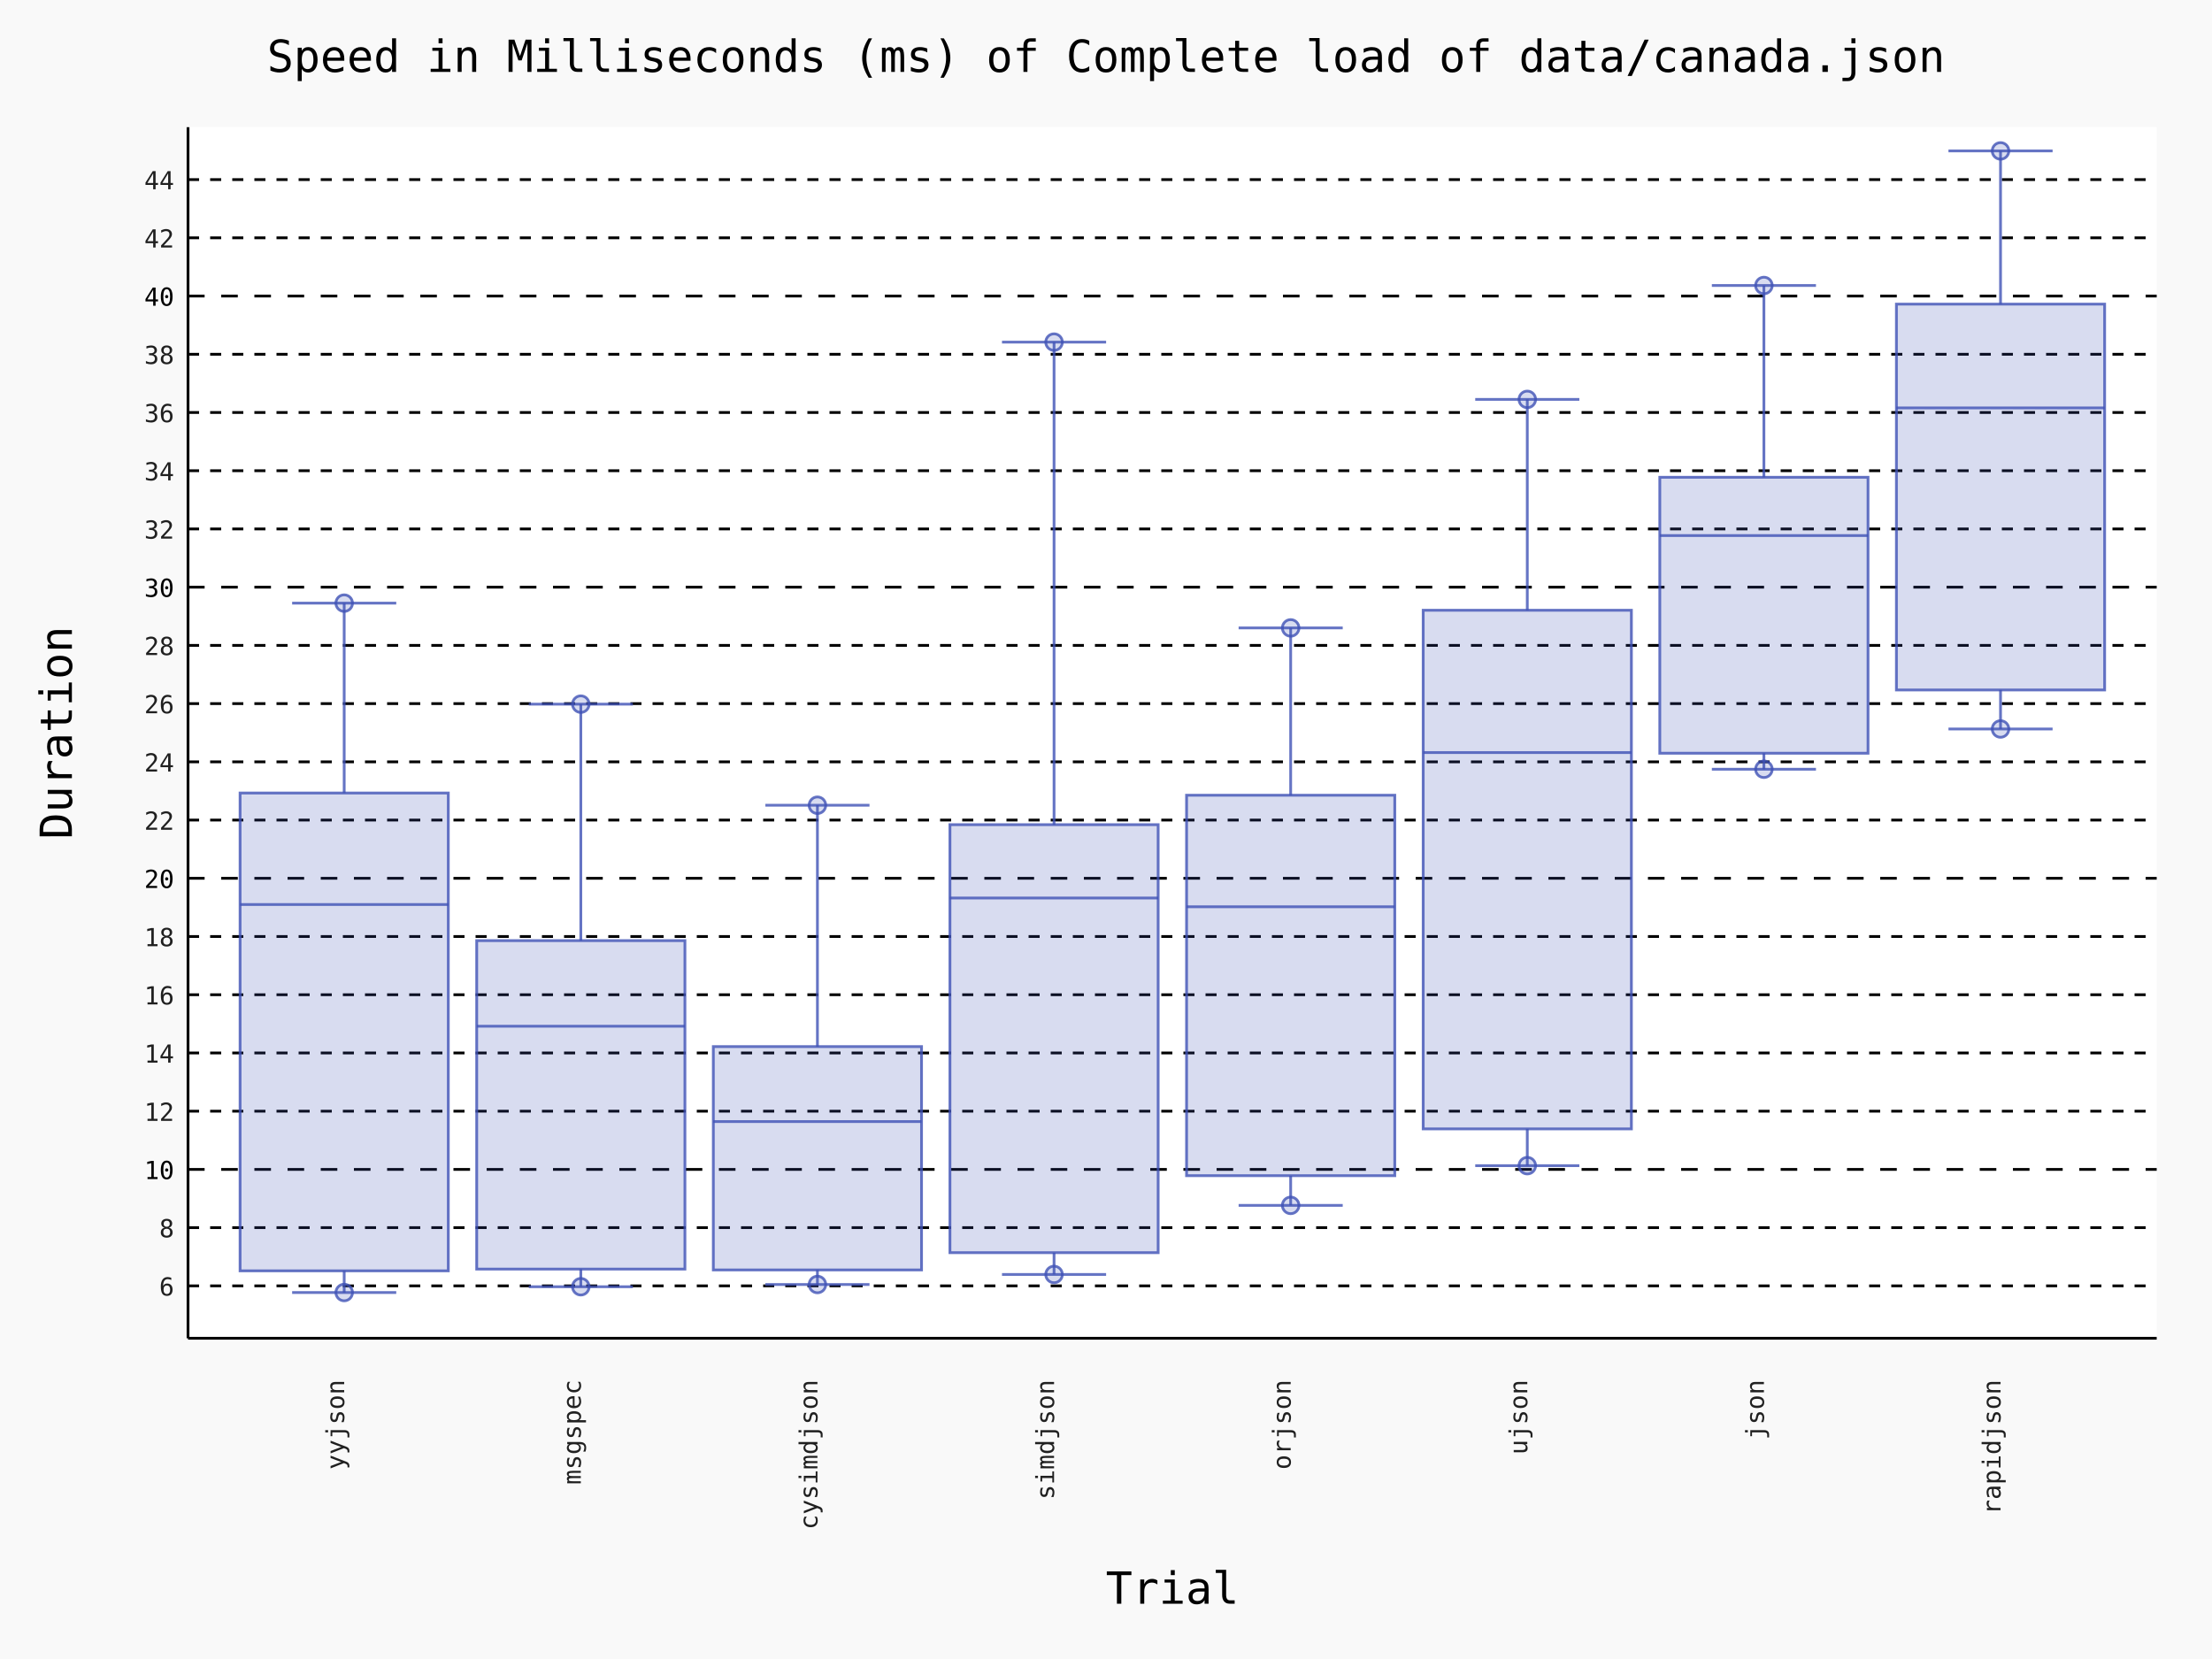
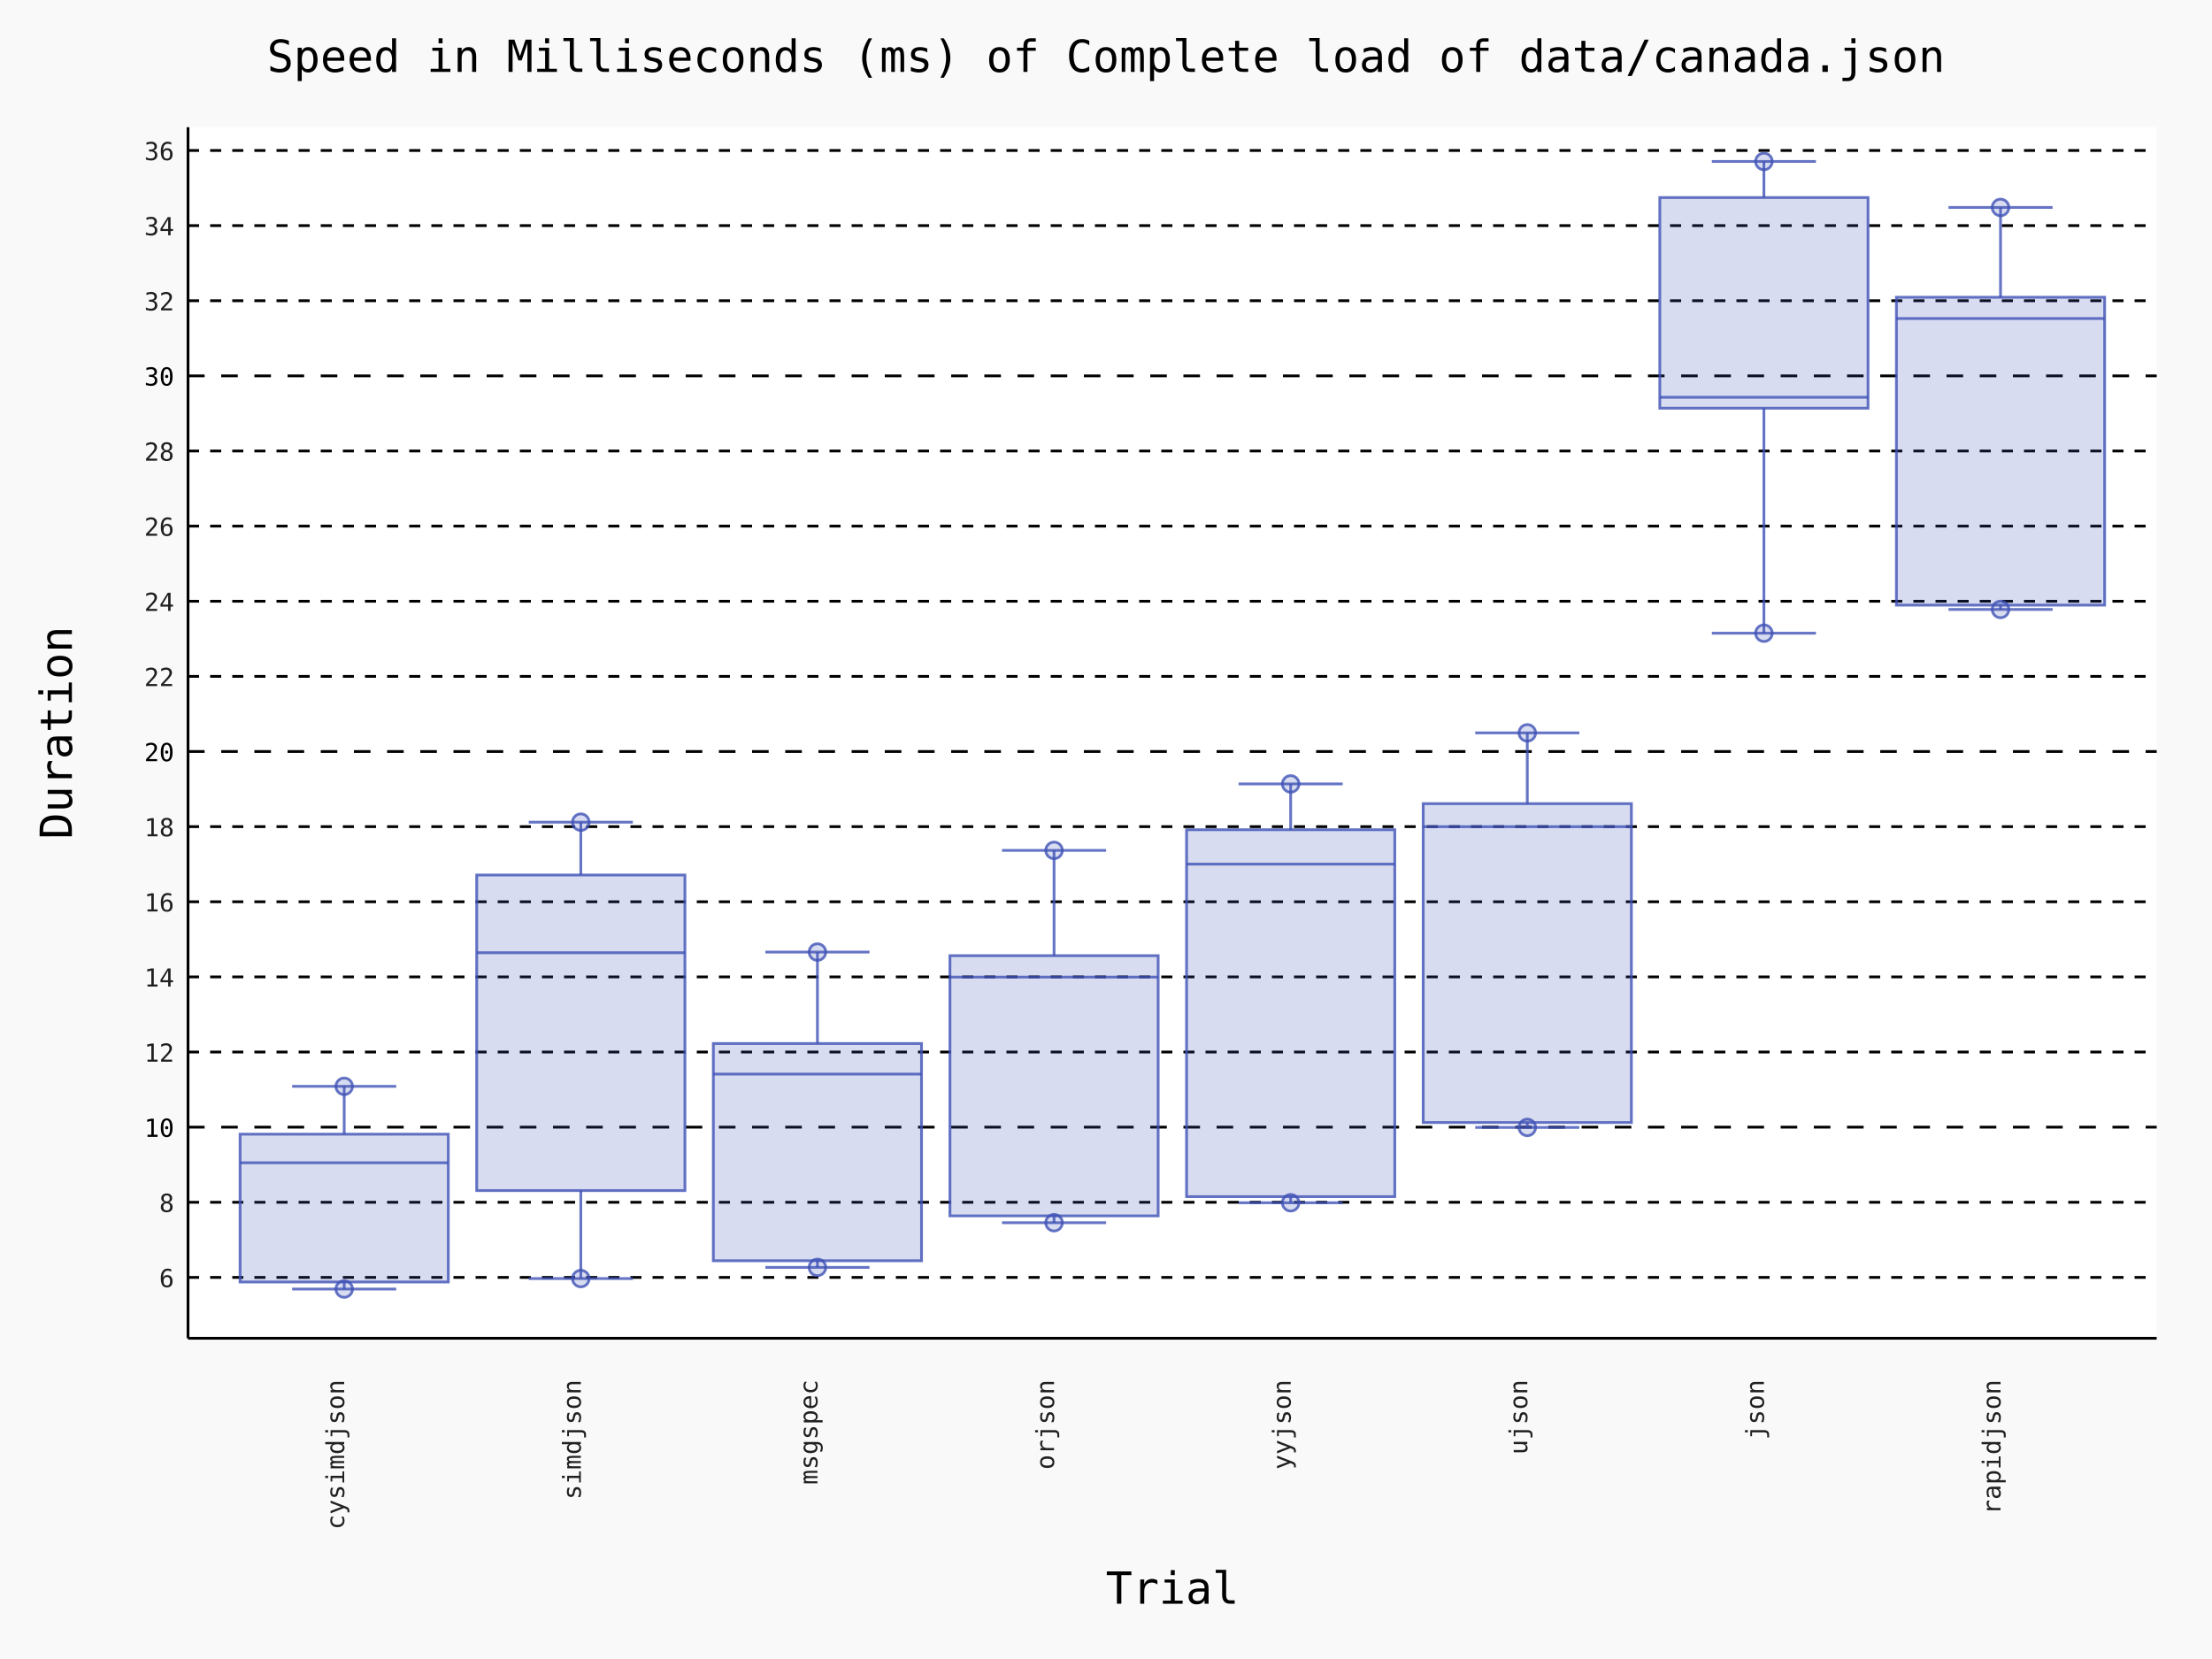
- <svg xmlns="http://www.w3.org/2000/svg" id="chart-ff7bd47a-5a81-4909-942b-b83b6550fbcf" class="pygal-chart" viewBox="0 0 800 600">
+ <svg xmlns="http://www.w3.org/2000/svg" id="chart-884fb4c7-77c8-4947-9c65-f27406f8d128" class="pygal-chart" viewBox="0 0 800 600">
  <defs>
-     <style type="text/css">#chart-ff7bd47a-5a81-4909-942b-b83b6550fbcf{-webkit-user-select:none;-webkit-font-smoothing:antialiased;font-family:Consolas,"Deja Vu Sans Mono","Bitstream Vera Sans Mono","Courier New",monospace}#chart-ff7bd47a-5a81-4909-942b-b83b6550fbcf .title{font-family:Consolas,"Deja Vu Sans Mono","Bitstream Vera Sans Mono","Courier New",monospace;font-size:16px}#chart-ff7bd47a-5a81-4909-942b-b83b6550fbcf .legends .legend text{font-family:Consolas,"Deja Vu Sans Mono","Bitstream Vera Sans Mono","Courier New",monospace;font-size:14px}#chart-ff7bd47a-5a81-4909-942b-b83b6550fbcf .axis text{font-family:Consolas,"Deja Vu Sans Mono","Bitstream Vera Sans Mono","Courier New",monospace;font-size:10px}#chart-ff7bd47a-5a81-4909-942b-b83b6550fbcf .axis text.major{font-family:Consolas,"Deja Vu Sans Mono","Bitstream Vera Sans Mono","Courier New",monospace;font-size:10px}#chart-ff7bd47a-5a81-4909-942b-b83b6550fbcf .text-overlay text.value{font-family:Consolas,"Deja Vu Sans Mono","Bitstream Vera Sans Mono","Courier New",monospace;font-size:16px}#chart-ff7bd47a-5a81-4909-942b-b83b6550fbcf .text-overlay text.label{font-family:Consolas,"Deja Vu Sans Mono","Bitstream Vera Sans Mono","Courier New",monospace;font-size:10px}#chart-ff7bd47a-5a81-4909-942b-b83b6550fbcf .tooltip{font-family:Consolas,"Deja Vu Sans Mono","Bitstream Vera Sans Mono","Courier New",monospace;font-size:14px}#chart-ff7bd47a-5a81-4909-942b-b83b6550fbcf text.no_data{font-family:Consolas,"Deja Vu Sans Mono","Bitstream Vera Sans Mono","Courier New",monospace;font-size:64px}
- #chart-ff7bd47a-5a81-4909-942b-b83b6550fbcf{background-color:rgba(249,249,249,1)}#chart-ff7bd47a-5a81-4909-942b-b83b6550fbcf path,#chart-ff7bd47a-5a81-4909-942b-b83b6550fbcf line,#chart-ff7bd47a-5a81-4909-942b-b83b6550fbcf rect,#chart-ff7bd47a-5a81-4909-942b-b83b6550fbcf circle{-webkit-transition:150ms;-moz-transition:150ms;transition:150ms}#chart-ff7bd47a-5a81-4909-942b-b83b6550fbcf .graph &gt; .background{fill:rgba(249,249,249,1)}#chart-ff7bd47a-5a81-4909-942b-b83b6550fbcf .plot &gt; .background{fill:rgba(255,255,255,1)}#chart-ff7bd47a-5a81-4909-942b-b83b6550fbcf .graph{fill:rgba(0,0,0,.87)}#chart-ff7bd47a-5a81-4909-942b-b83b6550fbcf text.no_data{fill:rgba(0,0,0,1)}#chart-ff7bd47a-5a81-4909-942b-b83b6550fbcf .title{fill:rgba(0,0,0,1)}#chart-ff7bd47a-5a81-4909-942b-b83b6550fbcf .legends .legend text{fill:rgba(0,0,0,.87)}#chart-ff7bd47a-5a81-4909-942b-b83b6550fbcf .legends .legend:hover text{fill:rgba(0,0,0,1)}#chart-ff7bd47a-5a81-4909-942b-b83b6550fbcf .axis .line{stroke:rgba(0,0,0,1)}#chart-ff7bd47a-5a81-4909-942b-b83b6550fbcf .axis .guide.line{stroke:rgba(0,0,0,.54)}#chart-ff7bd47a-5a81-4909-942b-b83b6550fbcf .axis .major.line{stroke:rgba(0,0,0,.87)}#chart-ff7bd47a-5a81-4909-942b-b83b6550fbcf .axis text.major{fill:rgba(0,0,0,1)}#chart-ff7bd47a-5a81-4909-942b-b83b6550fbcf .axis.y .guides:hover .guide.line,#chart-ff7bd47a-5a81-4909-942b-b83b6550fbcf .line-graph .axis.x .guides:hover .guide.line,#chart-ff7bd47a-5a81-4909-942b-b83b6550fbcf .stackedline-graph .axis.x .guides:hover .guide.line,#chart-ff7bd47a-5a81-4909-942b-b83b6550fbcf .xy-graph .axis.x .guides:hover .guide.line{stroke:rgba(0,0,0,1)}#chart-ff7bd47a-5a81-4909-942b-b83b6550fbcf .axis .guides:hover text{fill:rgba(0,0,0,1)}#chart-ff7bd47a-5a81-4909-942b-b83b6550fbcf .reactive{fill-opacity:.7;stroke-opacity:.8;stroke-width:1}#chart-ff7bd47a-5a81-4909-942b-b83b6550fbcf .ci{stroke:rgba(0,0,0,.87)}#chart-ff7bd47a-5a81-4909-942b-b83b6550fbcf .reactive.active,#chart-ff7bd47a-5a81-4909-942b-b83b6550fbcf .active .reactive{fill-opacity:.8;stroke-opacity:.9;stroke-width:4}#chart-ff7bd47a-5a81-4909-942b-b83b6550fbcf .ci .reactive.active{stroke-width:1.5}#chart-ff7bd47a-5a81-4909-942b-b83b6550fbcf .series text{fill:rgba(0,0,0,1)}#chart-ff7bd47a-5a81-4909-942b-b83b6550fbcf .tooltip rect{fill:rgba(255,255,255,1);stroke:rgba(0,0,0,1);-webkit-transition:opacity 150ms;-moz-transition:opacity 150ms;transition:opacity 150ms}#chart-ff7bd47a-5a81-4909-942b-b83b6550fbcf .tooltip .label{fill:rgba(0,0,0,.87)}#chart-ff7bd47a-5a81-4909-942b-b83b6550fbcf .tooltip .label{fill:rgba(0,0,0,.87)}#chart-ff7bd47a-5a81-4909-942b-b83b6550fbcf .tooltip .legend{font-size:.8em;fill:rgba(0,0,0,.54)}#chart-ff7bd47a-5a81-4909-942b-b83b6550fbcf .tooltip .x_label{font-size:.6em;fill:rgba(0,0,0,1)}#chart-ff7bd47a-5a81-4909-942b-b83b6550fbcf .tooltip .xlink{font-size:.5em;text-decoration:underline}#chart-ff7bd47a-5a81-4909-942b-b83b6550fbcf .tooltip .value{font-size:1.5em}#chart-ff7bd47a-5a81-4909-942b-b83b6550fbcf .bound{font-size:.5em}#chart-ff7bd47a-5a81-4909-942b-b83b6550fbcf .max-value{font-size:.75em;fill:rgba(0,0,0,.54)}#chart-ff7bd47a-5a81-4909-942b-b83b6550fbcf .map-element{fill:rgba(255,255,255,1);stroke:rgba(0,0,0,.54) !important}#chart-ff7bd47a-5a81-4909-942b-b83b6550fbcf .map-element .reactive{fill-opacity:inherit;stroke-opacity:inherit}#chart-ff7bd47a-5a81-4909-942b-b83b6550fbcf .color-0,#chart-ff7bd47a-5a81-4909-942b-b83b6550fbcf .color-0 a:visited{stroke:#3F51B5;fill:#3F51B5}#chart-ff7bd47a-5a81-4909-942b-b83b6550fbcf .color-1,#chart-ff7bd47a-5a81-4909-942b-b83b6550fbcf .color-1 a:visited{stroke:#3F51B5;fill:#3F51B5}#chart-ff7bd47a-5a81-4909-942b-b83b6550fbcf .color-2,#chart-ff7bd47a-5a81-4909-942b-b83b6550fbcf .color-2 a:visited{stroke:#3F51B5;fill:#3F51B5}#chart-ff7bd47a-5a81-4909-942b-b83b6550fbcf .color-3,#chart-ff7bd47a-5a81-4909-942b-b83b6550fbcf .color-3 a:visited{stroke:#3F51B5;fill:#3F51B5}#chart-ff7bd47a-5a81-4909-942b-b83b6550fbcf .color-4,#chart-ff7bd47a-5a81-4909-942b-b83b6550fbcf .color-4 a:visited{stroke:#3F51B5;fill:#3F51B5}#chart-ff7bd47a-5a81-4909-942b-b83b6550fbcf .color-5,#chart-ff7bd47a-5a81-4909-942b-b83b6550fbcf .color-5 a:visited{stroke:#3F51B5;fill:#3F51B5}#chart-ff7bd47a-5a81-4909-942b-b83b6550fbcf .color-6,#chart-ff7bd47a-5a81-4909-942b-b83b6550fbcf .color-6 a:visited{stroke:#3F51B5;fill:#3F51B5}#chart-ff7bd47a-5a81-4909-942b-b83b6550fbcf .color-7,#chart-ff7bd47a-5a81-4909-942b-b83b6550fbcf .color-7 a:visited{stroke:#3F51B5;fill:#3F51B5}#chart-ff7bd47a-5a81-4909-942b-b83b6550fbcf .text-overlay .color-0 text{fill:black}#chart-ff7bd47a-5a81-4909-942b-b83b6550fbcf .text-overlay .color-1 text{fill:black}#chart-ff7bd47a-5a81-4909-942b-b83b6550fbcf .text-overlay .color-2 text{fill:black}#chart-ff7bd47a-5a81-4909-942b-b83b6550fbcf .text-overlay .color-3 text{fill:black}#chart-ff7bd47a-5a81-4909-942b-b83b6550fbcf .text-overlay .color-4 text{fill:black}#chart-ff7bd47a-5a81-4909-942b-b83b6550fbcf .text-overlay .color-5 text{fill:black}#chart-ff7bd47a-5a81-4909-942b-b83b6550fbcf .text-overlay .color-6 text{fill:black}#chart-ff7bd47a-5a81-4909-942b-b83b6550fbcf .text-overlay .color-7 text{fill:black}
- #chart-ff7bd47a-5a81-4909-942b-b83b6550fbcf text.no_data{text-anchor:middle}#chart-ff7bd47a-5a81-4909-942b-b83b6550fbcf .guide.line{fill:none}#chart-ff7bd47a-5a81-4909-942b-b83b6550fbcf .centered{text-anchor:middle}#chart-ff7bd47a-5a81-4909-942b-b83b6550fbcf .title{text-anchor:middle}#chart-ff7bd47a-5a81-4909-942b-b83b6550fbcf .legends .legend text{fill-opacity:1}#chart-ff7bd47a-5a81-4909-942b-b83b6550fbcf .axis.x text{text-anchor:middle}#chart-ff7bd47a-5a81-4909-942b-b83b6550fbcf .axis.x:not(.web) text[transform]{text-anchor:start}#chart-ff7bd47a-5a81-4909-942b-b83b6550fbcf .axis.x:not(.web) text[transform].backwards{text-anchor:end}#chart-ff7bd47a-5a81-4909-942b-b83b6550fbcf .axis.y text{text-anchor:end}#chart-ff7bd47a-5a81-4909-942b-b83b6550fbcf .axis.y text[transform].backwards{text-anchor:start}#chart-ff7bd47a-5a81-4909-942b-b83b6550fbcf .axis.y2 text{text-anchor:start}#chart-ff7bd47a-5a81-4909-942b-b83b6550fbcf .axis.y2 text[transform].backwards{text-anchor:end}#chart-ff7bd47a-5a81-4909-942b-b83b6550fbcf .axis .guide.line{stroke-dasharray:4,4;stroke:black}#chart-ff7bd47a-5a81-4909-942b-b83b6550fbcf .axis .major.guide.line{stroke-dasharray:6,6;stroke:black}#chart-ff7bd47a-5a81-4909-942b-b83b6550fbcf .horizontal .axis.y .guide.line,#chart-ff7bd47a-5a81-4909-942b-b83b6550fbcf .horizontal .axis.y2 .guide.line,#chart-ff7bd47a-5a81-4909-942b-b83b6550fbcf .vertical .axis.x .guide.line{opacity:0}#chart-ff7bd47a-5a81-4909-942b-b83b6550fbcf .horizontal .axis.always_show .guide.line,#chart-ff7bd47a-5a81-4909-942b-b83b6550fbcf .vertical .axis.always_show .guide.line{opacity:1 !important}#chart-ff7bd47a-5a81-4909-942b-b83b6550fbcf .axis.y .guides:hover .guide.line,#chart-ff7bd47a-5a81-4909-942b-b83b6550fbcf .axis.y2 .guides:hover .guide.line,#chart-ff7bd47a-5a81-4909-942b-b83b6550fbcf .axis.x .guides:hover .guide.line{opacity:1}#chart-ff7bd47a-5a81-4909-942b-b83b6550fbcf .axis .guides:hover text{opacity:1}#chart-ff7bd47a-5a81-4909-942b-b83b6550fbcf .nofill{fill:none}#chart-ff7bd47a-5a81-4909-942b-b83b6550fbcf .subtle-fill{fill-opacity:.2}#chart-ff7bd47a-5a81-4909-942b-b83b6550fbcf .dot{stroke-width:1px;fill-opacity:1;stroke-opacity:1}#chart-ff7bd47a-5a81-4909-942b-b83b6550fbcf .dot.active{stroke-width:5px}#chart-ff7bd47a-5a81-4909-942b-b83b6550fbcf .dot.negative{fill:transparent}#chart-ff7bd47a-5a81-4909-942b-b83b6550fbcf text,#chart-ff7bd47a-5a81-4909-942b-b83b6550fbcf tspan{stroke:none !important}#chart-ff7bd47a-5a81-4909-942b-b83b6550fbcf .series text.active{opacity:1}#chart-ff7bd47a-5a81-4909-942b-b83b6550fbcf .tooltip rect{fill-opacity:.95;stroke-width:.5}#chart-ff7bd47a-5a81-4909-942b-b83b6550fbcf .tooltip text{fill-opacity:1}#chart-ff7bd47a-5a81-4909-942b-b83b6550fbcf .showable{visibility:hidden}#chart-ff7bd47a-5a81-4909-942b-b83b6550fbcf .showable.shown{visibility:visible}#chart-ff7bd47a-5a81-4909-942b-b83b6550fbcf .gauge-background{fill:rgba(229,229,229,1);stroke:none}#chart-ff7bd47a-5a81-4909-942b-b83b6550fbcf .bg-lines{stroke:rgba(249,249,249,1);stroke-width:2px}
+     <style type="text/css">#chart-884fb4c7-77c8-4947-9c65-f27406f8d128{-webkit-user-select:none;-webkit-font-smoothing:antialiased;font-family:Consolas,"Deja Vu Sans Mono","Bitstream Vera Sans Mono","Courier New",monospace}#chart-884fb4c7-77c8-4947-9c65-f27406f8d128 .title{font-family:Consolas,"Deja Vu Sans Mono","Bitstream Vera Sans Mono","Courier New",monospace;font-size:16px}#chart-884fb4c7-77c8-4947-9c65-f27406f8d128 .legends .legend text{font-family:Consolas,"Deja Vu Sans Mono","Bitstream Vera Sans Mono","Courier New",monospace;font-size:14px}#chart-884fb4c7-77c8-4947-9c65-f27406f8d128 .axis text{font-family:Consolas,"Deja Vu Sans Mono","Bitstream Vera Sans Mono","Courier New",monospace;font-size:10px}#chart-884fb4c7-77c8-4947-9c65-f27406f8d128 .axis text.major{font-family:Consolas,"Deja Vu Sans Mono","Bitstream Vera Sans Mono","Courier New",monospace;font-size:10px}#chart-884fb4c7-77c8-4947-9c65-f27406f8d128 .text-overlay text.value{font-family:Consolas,"Deja Vu Sans Mono","Bitstream Vera Sans Mono","Courier New",monospace;font-size:16px}#chart-884fb4c7-77c8-4947-9c65-f27406f8d128 .text-overlay text.label{font-family:Consolas,"Deja Vu Sans Mono","Bitstream Vera Sans Mono","Courier New",monospace;font-size:10px}#chart-884fb4c7-77c8-4947-9c65-f27406f8d128 .tooltip{font-family:Consolas,"Deja Vu Sans Mono","Bitstream Vera Sans Mono","Courier New",monospace;font-size:14px}#chart-884fb4c7-77c8-4947-9c65-f27406f8d128 text.no_data{font-family:Consolas,"Deja Vu Sans Mono","Bitstream Vera Sans Mono","Courier New",monospace;font-size:64px}
+ #chart-884fb4c7-77c8-4947-9c65-f27406f8d128{background-color:rgba(249,249,249,1)}#chart-884fb4c7-77c8-4947-9c65-f27406f8d128 path,#chart-884fb4c7-77c8-4947-9c65-f27406f8d128 line,#chart-884fb4c7-77c8-4947-9c65-f27406f8d128 rect,#chart-884fb4c7-77c8-4947-9c65-f27406f8d128 circle{-webkit-transition:150ms;-moz-transition:150ms;transition:150ms}#chart-884fb4c7-77c8-4947-9c65-f27406f8d128 .graph &gt; .background{fill:rgba(249,249,249,1)}#chart-884fb4c7-77c8-4947-9c65-f27406f8d128 .plot &gt; .background{fill:rgba(255,255,255,1)}#chart-884fb4c7-77c8-4947-9c65-f27406f8d128 .graph{fill:rgba(0,0,0,.87)}#chart-884fb4c7-77c8-4947-9c65-f27406f8d128 text.no_data{fill:rgba(0,0,0,1)}#chart-884fb4c7-77c8-4947-9c65-f27406f8d128 .title{fill:rgba(0,0,0,1)}#chart-884fb4c7-77c8-4947-9c65-f27406f8d128 .legends .legend text{fill:rgba(0,0,0,.87)}#chart-884fb4c7-77c8-4947-9c65-f27406f8d128 .legends .legend:hover text{fill:rgba(0,0,0,1)}#chart-884fb4c7-77c8-4947-9c65-f27406f8d128 .axis .line{stroke:rgba(0,0,0,1)}#chart-884fb4c7-77c8-4947-9c65-f27406f8d128 .axis .guide.line{stroke:rgba(0,0,0,.54)}#chart-884fb4c7-77c8-4947-9c65-f27406f8d128 .axis .major.line{stroke:rgba(0,0,0,.87)}#chart-884fb4c7-77c8-4947-9c65-f27406f8d128 .axis text.major{fill:rgba(0,0,0,1)}#chart-884fb4c7-77c8-4947-9c65-f27406f8d128 .axis.y .guides:hover .guide.line,#chart-884fb4c7-77c8-4947-9c65-f27406f8d128 .line-graph .axis.x .guides:hover .guide.line,#chart-884fb4c7-77c8-4947-9c65-f27406f8d128 .stackedline-graph .axis.x .guides:hover .guide.line,#chart-884fb4c7-77c8-4947-9c65-f27406f8d128 .xy-graph .axis.x .guides:hover .guide.line{stroke:rgba(0,0,0,1)}#chart-884fb4c7-77c8-4947-9c65-f27406f8d128 .axis .guides:hover text{fill:rgba(0,0,0,1)}#chart-884fb4c7-77c8-4947-9c65-f27406f8d128 .reactive{fill-opacity:.7;stroke-opacity:.8;stroke-width:1}#chart-884fb4c7-77c8-4947-9c65-f27406f8d128 .ci{stroke:rgba(0,0,0,.87)}#chart-884fb4c7-77c8-4947-9c65-f27406f8d128 .reactive.active,#chart-884fb4c7-77c8-4947-9c65-f27406f8d128 .active .reactive{fill-opacity:.8;stroke-opacity:.9;stroke-width:4}#chart-884fb4c7-77c8-4947-9c65-f27406f8d128 .ci .reactive.active{stroke-width:1.5}#chart-884fb4c7-77c8-4947-9c65-f27406f8d128 .series text{fill:rgba(0,0,0,1)}#chart-884fb4c7-77c8-4947-9c65-f27406f8d128 .tooltip rect{fill:rgba(255,255,255,1);stroke:rgba(0,0,0,1);-webkit-transition:opacity 150ms;-moz-transition:opacity 150ms;transition:opacity 150ms}#chart-884fb4c7-77c8-4947-9c65-f27406f8d128 .tooltip .label{fill:rgba(0,0,0,.87)}#chart-884fb4c7-77c8-4947-9c65-f27406f8d128 .tooltip .label{fill:rgba(0,0,0,.87)}#chart-884fb4c7-77c8-4947-9c65-f27406f8d128 .tooltip .legend{font-size:.8em;fill:rgba(0,0,0,.54)}#chart-884fb4c7-77c8-4947-9c65-f27406f8d128 .tooltip .x_label{font-size:.6em;fill:rgba(0,0,0,1)}#chart-884fb4c7-77c8-4947-9c65-f27406f8d128 .tooltip .xlink{font-size:.5em;text-decoration:underline}#chart-884fb4c7-77c8-4947-9c65-f27406f8d128 .tooltip .value{font-size:1.5em}#chart-884fb4c7-77c8-4947-9c65-f27406f8d128 .bound{font-size:.5em}#chart-884fb4c7-77c8-4947-9c65-f27406f8d128 .max-value{font-size:.75em;fill:rgba(0,0,0,.54)}#chart-884fb4c7-77c8-4947-9c65-f27406f8d128 .map-element{fill:rgba(255,255,255,1);stroke:rgba(0,0,0,.54) !important}#chart-884fb4c7-77c8-4947-9c65-f27406f8d128 .map-element .reactive{fill-opacity:inherit;stroke-opacity:inherit}#chart-884fb4c7-77c8-4947-9c65-f27406f8d128 .color-0,#chart-884fb4c7-77c8-4947-9c65-f27406f8d128 .color-0 a:visited{stroke:#3F51B5;fill:#3F51B5}#chart-884fb4c7-77c8-4947-9c65-f27406f8d128 .color-1,#chart-884fb4c7-77c8-4947-9c65-f27406f8d128 .color-1 a:visited{stroke:#3F51B5;fill:#3F51B5}#chart-884fb4c7-77c8-4947-9c65-f27406f8d128 .color-2,#chart-884fb4c7-77c8-4947-9c65-f27406f8d128 .color-2 a:visited{stroke:#3F51B5;fill:#3F51B5}#chart-884fb4c7-77c8-4947-9c65-f27406f8d128 .color-3,#chart-884fb4c7-77c8-4947-9c65-f27406f8d128 .color-3 a:visited{stroke:#3F51B5;fill:#3F51B5}#chart-884fb4c7-77c8-4947-9c65-f27406f8d128 .color-4,#chart-884fb4c7-77c8-4947-9c65-f27406f8d128 .color-4 a:visited{stroke:#3F51B5;fill:#3F51B5}#chart-884fb4c7-77c8-4947-9c65-f27406f8d128 .color-5,#chart-884fb4c7-77c8-4947-9c65-f27406f8d128 .color-5 a:visited{stroke:#3F51B5;fill:#3F51B5}#chart-884fb4c7-77c8-4947-9c65-f27406f8d128 .color-6,#chart-884fb4c7-77c8-4947-9c65-f27406f8d128 .color-6 a:visited{stroke:#3F51B5;fill:#3F51B5}#chart-884fb4c7-77c8-4947-9c65-f27406f8d128 .color-7,#chart-884fb4c7-77c8-4947-9c65-f27406f8d128 .color-7 a:visited{stroke:#3F51B5;fill:#3F51B5}#chart-884fb4c7-77c8-4947-9c65-f27406f8d128 .text-overlay .color-0 text{fill:black}#chart-884fb4c7-77c8-4947-9c65-f27406f8d128 .text-overlay .color-1 text{fill:black}#chart-884fb4c7-77c8-4947-9c65-f27406f8d128 .text-overlay .color-2 text{fill:black}#chart-884fb4c7-77c8-4947-9c65-f27406f8d128 .text-overlay .color-3 text{fill:black}#chart-884fb4c7-77c8-4947-9c65-f27406f8d128 .text-overlay .color-4 text{fill:black}#chart-884fb4c7-77c8-4947-9c65-f27406f8d128 .text-overlay .color-5 text{fill:black}#chart-884fb4c7-77c8-4947-9c65-f27406f8d128 .text-overlay .color-6 text{fill:black}#chart-884fb4c7-77c8-4947-9c65-f27406f8d128 .text-overlay .color-7 text{fill:black}
+ #chart-884fb4c7-77c8-4947-9c65-f27406f8d128 text.no_data{text-anchor:middle}#chart-884fb4c7-77c8-4947-9c65-f27406f8d128 .guide.line{fill:none}#chart-884fb4c7-77c8-4947-9c65-f27406f8d128 .centered{text-anchor:middle}#chart-884fb4c7-77c8-4947-9c65-f27406f8d128 .title{text-anchor:middle}#chart-884fb4c7-77c8-4947-9c65-f27406f8d128 .legends .legend text{fill-opacity:1}#chart-884fb4c7-77c8-4947-9c65-f27406f8d128 .axis.x text{text-anchor:middle}#chart-884fb4c7-77c8-4947-9c65-f27406f8d128 .axis.x:not(.web) text[transform]{text-anchor:start}#chart-884fb4c7-77c8-4947-9c65-f27406f8d128 .axis.x:not(.web) text[transform].backwards{text-anchor:end}#chart-884fb4c7-77c8-4947-9c65-f27406f8d128 .axis.y text{text-anchor:end}#chart-884fb4c7-77c8-4947-9c65-f27406f8d128 .axis.y text[transform].backwards{text-anchor:start}#chart-884fb4c7-77c8-4947-9c65-f27406f8d128 .axis.y2 text{text-anchor:start}#chart-884fb4c7-77c8-4947-9c65-f27406f8d128 .axis.y2 text[transform].backwards{text-anchor:end}#chart-884fb4c7-77c8-4947-9c65-f27406f8d128 .axis .guide.line{stroke-dasharray:4,4;stroke:black}#chart-884fb4c7-77c8-4947-9c65-f27406f8d128 .axis .major.guide.line{stroke-dasharray:6,6;stroke:black}#chart-884fb4c7-77c8-4947-9c65-f27406f8d128 .horizontal .axis.y .guide.line,#chart-884fb4c7-77c8-4947-9c65-f27406f8d128 .horizontal .axis.y2 .guide.line,#chart-884fb4c7-77c8-4947-9c65-f27406f8d128 .vertical .axis.x .guide.line{opacity:0}#chart-884fb4c7-77c8-4947-9c65-f27406f8d128 .horizontal .axis.always_show .guide.line,#chart-884fb4c7-77c8-4947-9c65-f27406f8d128 .vertical .axis.always_show .guide.line{opacity:1 !important}#chart-884fb4c7-77c8-4947-9c65-f27406f8d128 .axis.y .guides:hover .guide.line,#chart-884fb4c7-77c8-4947-9c65-f27406f8d128 .axis.y2 .guides:hover .guide.line,#chart-884fb4c7-77c8-4947-9c65-f27406f8d128 .axis.x .guides:hover .guide.line{opacity:1}#chart-884fb4c7-77c8-4947-9c65-f27406f8d128 .axis .guides:hover text{opacity:1}#chart-884fb4c7-77c8-4947-9c65-f27406f8d128 .nofill{fill:none}#chart-884fb4c7-77c8-4947-9c65-f27406f8d128 .subtle-fill{fill-opacity:.2}#chart-884fb4c7-77c8-4947-9c65-f27406f8d128 .dot{stroke-width:1px;fill-opacity:1;stroke-opacity:1}#chart-884fb4c7-77c8-4947-9c65-f27406f8d128 .dot.active{stroke-width:5px}#chart-884fb4c7-77c8-4947-9c65-f27406f8d128 .dot.negative{fill:transparent}#chart-884fb4c7-77c8-4947-9c65-f27406f8d128 text,#chart-884fb4c7-77c8-4947-9c65-f27406f8d128 tspan{stroke:none !important}#chart-884fb4c7-77c8-4947-9c65-f27406f8d128 .series text.active{opacity:1}#chart-884fb4c7-77c8-4947-9c65-f27406f8d128 .tooltip rect{fill-opacity:.95;stroke-width:.5}#chart-884fb4c7-77c8-4947-9c65-f27406f8d128 .tooltip text{fill-opacity:1}#chart-884fb4c7-77c8-4947-9c65-f27406f8d128 .showable{visibility:hidden}#chart-884fb4c7-77c8-4947-9c65-f27406f8d128 .showable.shown{visibility:visible}#chart-884fb4c7-77c8-4947-9c65-f27406f8d128 .gauge-background{fill:rgba(229,229,229,1);stroke:none}#chart-884fb4c7-77c8-4947-9c65-f27406f8d128 .bg-lines{stroke:rgba(249,249,249,1);stroke-width:2px}
.tooltip .value{font-size:1em !important}.axis text{font-size:9px !important}</style>
  </defs>
  <g class="graph custombox-graph vertical">
    <rect x="0" y="0" width="800" height="600" class="background" />
    <g transform="translate(68, 46)" class="plot">
      <rect x="0" y="0" width="712.0" height="438.0" class="background" />
      <g class="axis y always_show">
        <path d="M0 438 h712" class="line" />
        <g class="guides">
-           <path d="M0 419.048 h712" class="guide line" />
-           <text x="-5" y="422.548" class="">6</text>
-         </g>
-         <g class="guides">
-           <path d="M0 397.99 h712" class="guide line" />
-           <text x="-5" y="401.49" class="">8</text>
-         </g>
-         <g class="guides">
-           <path d="M0 376.933 h712" class="major guide line" />
-           <text x="-5" y="380.433" class="major">10</text>
-         </g>
-         <g class="guides">
-           <path d="M0 355.875 h712" class="guide line" />
-           <text x="-5" y="359.375" class="">12</text>
-         </g>
-         <g class="guides">
-           <path d="M0 334.817 h712" class="guide line" />
-           <text x="-5" y="338.317" class="">14</text>
-         </g>
-         <g class="guides">
-           <path d="M0 313.76 h712" class="guide line" />
-           <text x="-5" y="317.26" class="">16</text>
-         </g>
-         <g class="guides">
-           <path d="M0 292.702 h712" class="guide line" />
-           <text x="-5" y="296.202" class="">18</text>
-         </g>
-         <g class="guides">
-           <path d="M0 271.644 h712" class="major guide line" />
-           <text x="-5" y="275.144" class="major">20</text>
-         </g>
-         <g class="guides">
-           <path d="M0 250.587 h712" class="guide line" />
-           <text x="-5" y="254.087" class="">22</text>
-         </g>
-         <g class="guides">
-           <path d="M0 229.529 h712" class="guide line" />
-           <text x="-5" y="233.029" class="">24</text>
-         </g>
-         <g class="guides">
-           <path d="M0 208.471 h712" class="guide line" />
-           <text x="-5" y="211.971" class="">26</text>
-         </g>
-         <g class="guides">
-           <path d="M0 187.413 h712" class="guide line" />
-           <text x="-5" y="190.913" class="">28</text>
-         </g>
-         <g class="guides">
-           <path d="M0 166.356 h712" class="major guide line" />
-           <text x="-5" y="169.856" class="major">30</text>
-         </g>
-         <g class="guides">
-           <path d="M0 145.298 h712" class="guide line" />
-           <text x="-5" y="148.798" class="">32</text>
-         </g>
-         <g class="guides">
-           <path d="M0 124.24 h712" class="guide line" />
-           <text x="-5" y="127.74" class="">34</text>
-         </g>
-         <g class="guides">
-           <path d="M0 103.183 h712" class="guide line" />
-           <text x="-5" y="106.683" class="">36</text>
-         </g>
-         <g class="guides">
-           <path d="M0 82.125 h712" class="guide line" />
-           <text x="-5" y="85.625" class="">38</text>
-         </g>
-         <g class="guides">
-           <path d="M0 61.067 h712" class="major guide line" />
-           <text x="-5" y="64.567" class="major">40</text>
-         </g>
-         <g class="guides">
-           <path d="M0 40.01 h712" class="guide line" />
-           <text x="-5" y="43.51" class="">42</text>
-         </g>
-         <g class="guides">
-           <path d="M0 18.952 h712" class="guide line" />
-           <text x="-5" y="22.452" class="">44</text>
+           <path d="M0 415.991 h712" class="guide line" />
+           <text x="-5" y="419.491" class="">6</text>
+         </g>
+         <g class="guides">
+           <path d="M0 388.82 h712" class="guide line" />
+           <text x="-5" y="392.32" class="">8</text>
+         </g>
+         <g class="guides">
+           <path d="M0 361.649 h712" class="major guide line" />
+           <text x="-5" y="365.149" class="major">10</text>
+         </g>
+         <g class="guides">
+           <path d="M0 334.478 h712" class="guide line" />
+           <text x="-5" y="337.978" class="">12</text>
+         </g>
+         <g class="guides">
+           <path d="M0 307.306 h712" class="guide line" />
+           <text x="-5" y="310.806" class="">14</text>
+         </g>
+         <g class="guides">
+           <path d="M0 280.135 h712" class="guide line" />
+           <text x="-5" y="283.635" class="">16</text>
+         </g>
+         <g class="guides">
+           <path d="M0 252.964 h712" class="guide line" />
+           <text x="-5" y="256.464" class="">18</text>
+         </g>
+         <g class="guides">
+           <path d="M0 225.793 h712" class="major guide line" />
+           <text x="-5" y="229.293" class="major">20</text>
+         </g>
+         <g class="guides">
+           <path d="M0 198.622 h712" class="guide line" />
+           <text x="-5" y="202.122" class="">22</text>
+         </g>
+         <g class="guides">
+           <path d="M0 171.45 h712" class="guide line" />
+           <text x="-5" y="174.95" class="">24</text>
+         </g>
+         <g class="guides">
+           <path d="M0 144.279 h712" class="guide line" />
+           <text x="-5" y="147.779" class="">26</text>
+         </g>
+         <g class="guides">
+           <path d="M0 117.108 h712" class="guide line" />
+           <text x="-5" y="120.608" class="">28</text>
+         </g>
+         <g class="guides">
+           <path d="M0 89.937 h712" class="major guide line" />
+           <text x="-5" y="93.437" class="major">30</text>
+         </g>
+         <g class="guides">
+           <path d="M0 62.766 h712" class="guide line" />
+           <text x="-5" y="66.266" class="">32</text>
+         </g>
+         <g class="guides">
+           <path d="M0 35.594 h712" class="guide line" />
+           <text x="-5" y="39.094" class="">34</text>
+         </g>
+         <g class="guides">
+           <path d="M0 8.423 h712" class="guide line" />
+           <text x="-5" y="11.923" class="">36</text>
        </g>
      </g>
      <g class="axis x">
        <path d="M0 0 v438" class="line" />
        <g class="guides">
          <path d="M56.481 0 v438" class="guide line" />
-           <text x="56.481" y="453.0" class="backwards" transform="rotate(270 56.48077 453)">yyjson</text>
+           <text x="56.481" y="453.0" class="backwards" transform="rotate(270 56.48077 453)">cysimdjson</text>
        </g>
        <g class="guides">
          <path d="M142.058 0 v438" class="guide line" />
-           <text x="142.058" y="453.0" class="backwards" transform="rotate(270 142.0577 453)">msgspec</text>
+           <text x="142.058" y="453.0" class="backwards" transform="rotate(270 142.0577 453)">simdjson</text>
        </g>
        <g class="guides">
          <path d="M227.635 0 v438" class="guide line" />
-           <text x="227.635" y="453.0" class="backwards" transform="rotate(270 227.6346 453)">cysimdjson</text>
+           <text x="227.635" y="453.0" class="backwards" transform="rotate(270 227.6346 453)">msgspec</text>
        </g>
        <g class="guides">
          <path d="M313.212 0 v438" class="guide line" />
-           <text x="313.212" y="453.0" class="backwards" transform="rotate(270 313.2115 453)">simdjson</text>
+           <text x="313.212" y="453.0" class="backwards" transform="rotate(270 313.2115 453)">orjson</text>
        </g>
        <g class="guides">
          <path d="M398.788 0 v438" class="guide line" />
-           <text x="398.788" y="453.0" class="backwards" transform="rotate(270 398.7885 453)">orjson</text>
+           <text x="398.788" y="453.0" class="backwards" transform="rotate(270 398.7885 453)">yyjson</text>
        </g>
        <g class="guides">
          <path d="M484.365 0 v438" class="guide line" />
          <text x="484.365" y="453.0" class="backwards" transform="rotate(270 484.3654 453)">ujson</text>
        </g>
        <g class="guides">
          <path d="M569.942 0 v438" class="guide line" />
          <text x="569.942" y="453.0" class="backwards" transform="rotate(270 569.9423 453)">json</text>
        </g>
        <g class="guides">
          <path d="M655.519 0 v438" class="guide line" />
          <text x="655.519" y="453.0" class="backwards" transform="rotate(270 655.5192 453)">rapidjson</text>
        </g>
      </g>
      <g class="series serie-0 color-0">
        <g class="boxes">
          <g class="box">
-             <path stroke-width="3" d="M37.654 421.459 L75.308 421.459" class="reactive tooltip-trigger" />
-             <path stroke-width="3" d="M18.827 281.133 L94.135 281.133" class="reactive tooltip-trigger" />
-             <path stroke-width="3" d="M37.654 172.132 L75.308 172.132" class="reactive tooltip-trigger" />
-             <path stroke-width="2" d="M56.481 421.459 L56.481 413.617" class="reactive tooltip-trigger" />
-             <path stroke-width="2" d="M56.481 172.132 L56.481 240.804" class="reactive tooltip-trigger" />
-             <rect x="18.827" y="240.804" height="172.813" width="75.308" class="subtle-fill reactive tooltip-trigger" />
-             <circle cx="56.481" cy="421.459" r="3" class="subtle-fill reactive tooltip-trigger" />
-             <circle cx="56.481" cy="172.132" r="3" class="subtle-fill reactive tooltip-trigger" />
+             <path stroke-width="3" d="M37.654 420.202 L75.308 420.202" class="reactive tooltip-trigger" />
+             <path stroke-width="3" d="M18.827 374.531 L94.135 374.531" class="reactive tooltip-trigger" />
+             <path stroke-width="3" d="M37.654 346.888 L75.308 346.888" class="reactive tooltip-trigger" />
+             <path stroke-width="2" d="M56.481 420.202 L56.481 417.653" class="reactive tooltip-trigger" />
+             <path stroke-width="2" d="M56.481 346.888 L56.481 364.192" class="reactive tooltip-trigger" />
+             <rect x="18.827" y="364.192" height="53.461" width="75.308" class="subtle-fill reactive tooltip-trigger" />
+             <circle cx="56.481" cy="420.202" r="3" class="subtle-fill reactive tooltip-trigger" />
+             <circle cx="56.481" cy="346.888" r="3" class="subtle-fill reactive tooltip-trigger" />
          </g>
        </g>
      </g>
      <g class="series serie-1 color-1">
        <g class="boxes">
          <g class="box">
-             <path stroke-width="3" d="M123.231 419.365 L160.885 419.365" class="reactive tooltip-trigger" />
-             <path stroke-width="3" d="M104.404 325.148 L179.712 325.148" class="reactive tooltip-trigger" />
-             <path stroke-width="3" d="M123.231 208.665 L160.885 208.665" class="reactive tooltip-trigger" />
-             <path stroke-width="2" d="M142.058 419.365 L142.058 412.985" class="reactive tooltip-trigger" />
-             <path stroke-width="2" d="M142.058 208.665 L142.058 294.188" class="reactive tooltip-trigger" />
-             <rect x="104.404" y="294.188" height="118.796" width="75.308" class="subtle-fill reactive tooltip-trigger" />
-             <circle cx="142.058" cy="419.365" r="3" class="subtle-fill reactive tooltip-trigger" />
-             <circle cx="142.058" cy="208.665" r="3" class="subtle-fill reactive tooltip-trigger" />
+             <path stroke-width="3" d="M123.231 416.411 L160.885 416.411" class="reactive tooltip-trigger" />
+             <path stroke-width="3" d="M104.404 298.567 L179.712 298.567" class="reactive tooltip-trigger" />
+             <path stroke-width="3" d="M123.231 251.35 L160.885 251.35" class="reactive tooltip-trigger" />
+             <path stroke-width="2" d="M142.058 416.411 L142.058 384.596" class="reactive tooltip-trigger" />
+             <path stroke-width="2" d="M142.058 251.35 L142.058 270.458" class="reactive tooltip-trigger" />
+             <rect x="104.404" y="270.458" height="114.138" width="75.308" class="subtle-fill reactive tooltip-trigger" />
+             <circle cx="142.058" cy="416.411" r="3" class="subtle-fill reactive tooltip-trigger" />
+             <circle cx="142.058" cy="251.35" r="3" class="subtle-fill reactive tooltip-trigger" />
          </g>
        </g>
      </g>
      <g class="series serie-2 color-2">
        <g class="boxes">
          <g class="box">
-             <path stroke-width="3" d="M208.808 418.558 L246.462 418.558" class="reactive tooltip-trigger" />
-             <path stroke-width="3" d="M189.981 359.631 L265.288 359.631" class="reactive tooltip-trigger" />
-             <path stroke-width="3" d="M208.808 245.224 L246.462 245.224" class="reactive tooltip-trigger" />
-             <path stroke-width="2" d="M227.635 418.558 L227.635 413.291" class="reactive tooltip-trigger" />
-             <path stroke-width="2" d="M227.635 245.224 L227.635 332.512" class="reactive tooltip-trigger" />
-             <rect x="189.981" y="332.512" height="80.779" width="75.308" class="subtle-fill reactive tooltip-trigger" />
-             <circle cx="227.635" cy="418.558" r="3" class="subtle-fill reactive tooltip-trigger" />
-             <circle cx="227.635" cy="245.224" r="3" class="subtle-fill reactive tooltip-trigger" />
+             <path stroke-width="3" d="M208.808 412.371 L246.462 412.371" class="reactive tooltip-trigger" />
+             <path stroke-width="3" d="M189.981 342.463 L265.288 342.463" class="reactive tooltip-trigger" />
+             <path stroke-width="3" d="M208.808 298.328 L246.462 298.328" class="reactive tooltip-trigger" />
+             <path stroke-width="2" d="M227.635 412.371 L227.635 409.967" class="reactive tooltip-trigger" />
+             <path stroke-width="2" d="M227.635 298.328 L227.635 331.399" class="reactive tooltip-trigger" />
+             <rect x="189.981" y="331.399" height="78.568" width="75.308" class="subtle-fill reactive tooltip-trigger" />
+             <circle cx="227.635" cy="412.371" r="3" class="subtle-fill reactive tooltip-trigger" />
+             <circle cx="227.635" cy="298.328" r="3" class="subtle-fill reactive tooltip-trigger" />
          </g>
        </g>
      </g>
      <g class="series serie-3 color-3">
        <g class="boxes">
          <g class="box">
-             <path stroke-width="3" d="M294.385 414.927 L332.038 414.927" class="reactive tooltip-trigger" />
-             <path stroke-width="3" d="M275.558 278.777 L350.865 278.777" class="reactive tooltip-trigger" />
-             <path stroke-width="3" d="M294.385 77.733 L332.038 77.733" class="reactive tooltip-trigger" />
-             <path stroke-width="2" d="M313.212 414.927 L313.212 407.048" class="reactive tooltip-trigger" />
-             <path stroke-width="2" d="M313.212 77.733 L313.212 252.251" class="reactive tooltip-trigger" />
-             <rect x="275.558" y="252.251" height="154.797" width="75.308" class="subtle-fill reactive tooltip-trigger" />
-             <circle cx="313.212" cy="414.927" r="3" class="subtle-fill reactive tooltip-trigger" />
-             <circle cx="313.212" cy="77.733" r="3" class="subtle-fill reactive tooltip-trigger" />
+             <path stroke-width="3" d="M294.385 396.209 L332.038 396.209" class="reactive tooltip-trigger" />
+             <path stroke-width="3" d="M275.558 307.377 L350.865 307.377" class="reactive tooltip-trigger" />
+             <path stroke-width="3" d="M294.385 261.553 L332.038 261.553" class="reactive tooltip-trigger" />
+             <path stroke-width="2" d="M313.212 396.209 L313.212 393.732" class="reactive tooltip-trigger" />
+             <path stroke-width="2" d="M313.212 261.553 L313.212 299.63" class="reactive tooltip-trigger" />
+             <rect x="275.558" y="299.63" height="94.103" width="75.308" class="subtle-fill reactive tooltip-trigger" />
+             <circle cx="313.212" cy="396.209" r="3" class="subtle-fill reactive tooltip-trigger" />
+             <circle cx="313.212" cy="261.553" r="3" class="subtle-fill reactive tooltip-trigger" />
          </g>
        </g>
      </g>
      <g class="series serie-4 color-4">
        <g class="boxes">
          <g class="box">
-             <path stroke-width="3" d="M379.962 389.941 L417.615 389.941" class="reactive tooltip-trigger" />
-             <path stroke-width="3" d="M361.135 281.945 L436.442 281.945" class="reactive tooltip-trigger" />
-             <path stroke-width="3" d="M379.962 181.095 L417.615 181.095" class="reactive tooltip-trigger" />
-             <path stroke-width="2" d="M398.788 389.941 L398.788 379.201" class="reactive tooltip-trigger" />
-             <path stroke-width="2" d="M398.788 181.095 L398.788 241.602" class="reactive tooltip-trigger" />
-             <rect x="361.135" y="241.602" height="137.599" width="75.308" class="subtle-fill reactive tooltip-trigger" />
-             <circle cx="398.788" cy="389.941" r="3" class="subtle-fill reactive tooltip-trigger" />
-             <circle cx="398.788" cy="181.095" r="3" class="subtle-fill reactive tooltip-trigger" />
+             <path stroke-width="3" d="M379.962 388.994 L417.615 388.994" class="reactive tooltip-trigger" />
+             <path stroke-width="3" d="M361.135 266.525 L436.442 266.525" class="reactive tooltip-trigger" />
+             <path stroke-width="3" d="M379.962 237.519 L417.615 237.519" class="reactive tooltip-trigger" />
+             <path stroke-width="2" d="M398.788 388.994 L398.788 386.783" class="reactive tooltip-trigger" />
+             <path stroke-width="2" d="M398.788 237.519 L398.788 254.078" class="reactive tooltip-trigger" />
+             <rect x="361.135" y="254.078" height="132.705" width="75.308" class="subtle-fill reactive tooltip-trigger" />
+             <circle cx="398.788" cy="388.994" r="3" class="subtle-fill reactive tooltip-trigger" />
+             <circle cx="398.788" cy="237.519" r="3" class="subtle-fill reactive tooltip-trigger" />
          </g>
        </g>
      </g>
      <g class="series serie-5 color-5">
        <g class="boxes">
          <g class="box">
-             <path stroke-width="3" d="M465.538 375.577 L503.192 375.577" class="reactive tooltip-trigger" />
-             <path stroke-width="3" d="M446.712 226.175 L522.019 226.175" class="reactive tooltip-trigger" />
-             <path stroke-width="3" d="M465.538 98.445 L503.192 98.445" class="reactive tooltip-trigger" />
-             <path stroke-width="2" d="M484.365 375.577 L484.365 362.28" class="reactive tooltip-trigger" />
-             <path stroke-width="2" d="M484.365 98.445 L484.365 174.704" class="reactive tooltip-trigger" />
-             <rect x="446.712" y="174.704" height="187.576" width="75.308" class="subtle-fill reactive tooltip-trigger" />
-             <circle cx="484.365" cy="375.577" r="3" class="subtle-fill reactive tooltip-trigger" />
-             <circle cx="484.365" cy="98.445" r="3" class="subtle-fill reactive tooltip-trigger" />
+             <path stroke-width="3" d="M465.538 361.747 L503.192 361.747" class="reactive tooltip-trigger" />
+             <path stroke-width="3" d="M446.712 252.981 L522.019 252.981" class="reactive tooltip-trigger" />
+             <path stroke-width="3" d="M465.538 219.053 L503.192 219.053" class="reactive tooltip-trigger" />
+             <path stroke-width="2" d="M484.365 361.747 L484.365 359.979" class="reactive tooltip-trigger" />
+             <path stroke-width="2" d="M484.365 219.053 L484.365 244.647" class="reactive tooltip-trigger" />
+             <rect x="446.712" y="244.647" height="115.332" width="75.308" class="subtle-fill reactive tooltip-trigger" />
+             <circle cx="484.365" cy="361.747" r="3" class="subtle-fill reactive tooltip-trigger" />
+             <circle cx="484.365" cy="219.053" r="3" class="subtle-fill reactive tooltip-trigger" />
          </g>
        </g>
      </g>
      <g class="series serie-6 color-6">
        <g class="boxes">
          <g class="box">
-             <path stroke-width="3" d="M551.115 232.203 L588.769 232.203" class="reactive tooltip-trigger" />
-             <path stroke-width="3" d="M532.288 147.694 L607.596 147.694" class="reactive tooltip-trigger" />
-             <path stroke-width="3" d="M551.115 57.249 L588.769 57.249" class="reactive tooltip-trigger" />
-             <path stroke-width="2" d="M569.942 232.203 L569.942 226.417" class="reactive tooltip-trigger" />
-             <path stroke-width="2" d="M569.942 57.249 L569.942 126.61" class="reactive tooltip-trigger" />
-             <rect x="532.288" y="126.61" height="99.808" width="75.308" class="subtle-fill reactive tooltip-trigger" />
-             <circle cx="569.942" cy="232.203" r="3" class="subtle-fill reactive tooltip-trigger" />
-             <circle cx="569.942" cy="57.249" r="3" class="subtle-fill reactive tooltip-trigger" />
+             <path stroke-width="3" d="M551.115 183 L588.769 183" class="reactive tooltip-trigger" />
+             <path stroke-width="3" d="M532.288 97.689 L607.596 97.689" class="reactive tooltip-trigger" />
+             <path stroke-width="3" d="M551.115 12.393 L588.769 12.393" class="reactive tooltip-trigger" />
+             <path stroke-width="2" d="M569.942 183 L569.942 101.633" class="reactive tooltip-trigger" />
+             <path stroke-width="2" d="M569.942 12.393 L569.942 25.445" class="reactive tooltip-trigger" />
+             <rect x="532.288" y="25.445" height="76.188" width="75.308" class="subtle-fill reactive tooltip-trigger" />
+             <circle cx="569.942" cy="183" r="3" class="subtle-fill reactive tooltip-trigger" />
+             <circle cx="569.942" cy="12.393" r="3" class="subtle-fill reactive tooltip-trigger" />
          </g>
        </g>
      </g>
      <g class="series serie-7 color-7">
        <g class="boxes">
          <g class="box">
-             <path stroke-width="3" d="M636.692 217.647 L674.346 217.647" class="reactive tooltip-trigger" />
-             <path stroke-width="3" d="M617.865 101.526 L693.173 101.526" class="reactive tooltip-trigger" />
-             <path stroke-width="3" d="M636.692 8.582 L674.346 8.582" class="reactive tooltip-trigger" />
-             <path stroke-width="2" d="M655.519 217.647 L655.519 203.54" class="reactive tooltip-trigger" />
-             <path stroke-width="2" d="M655.519 8.582 L655.519 63.987" class="reactive tooltip-trigger" />
-             <rect x="617.865" y="63.987" height="139.553" width="75.308" class="subtle-fill reactive tooltip-trigger" />
-             <circle cx="655.519" cy="217.647" r="3" class="subtle-fill reactive tooltip-trigger" />
-             <circle cx="655.519" cy="8.582" r="3" class="subtle-fill reactive tooltip-trigger" />
+             <path stroke-width="3" d="M636.692 174.415 L674.346 174.415" class="reactive tooltip-trigger" />
+             <path stroke-width="3" d="M617.865 69.197 L693.173 69.197" class="reactive tooltip-trigger" />
+             <path stroke-width="3" d="M636.692 29.028 L674.346 29.028" class="reactive tooltip-trigger" />
+             <path stroke-width="2" d="M655.519 174.415 L655.519 172.852" class="reactive tooltip-trigger" />
+             <path stroke-width="2" d="M655.519 29.028 L655.519 61.507" class="reactive tooltip-trigger" />
+             <rect x="617.865" y="61.507" height="111.346" width="75.308" class="subtle-fill reactive tooltip-trigger" />
+             <circle cx="655.519" cy="174.415" r="3" class="subtle-fill reactive tooltip-trigger" />
+             <circle cx="655.519" cy="29.028" r="3" class="subtle-fill reactive tooltip-trigger" />
          </g>
        </g>
      </g>
    </g>
    <g class="titles">
      <text x="400.0" y="26" class="title plot_title">Speed in Milliseconds (ms) of Complete load of data/canada.json</text>
      <text x="424.0" y="580.0" class="title">Trial</text>
      <text x="0" y="291.0" class="title" transform="rotate(-90 0 265)">Duration</text>
    </g>
    <g transform="translate(68, 46)" class="plot overlay">
      <g class="series serie-0 color-0" />
      <g class="series serie-1 color-1" />
      <g class="series serie-2 color-2" />
      <g class="series serie-3 color-3" />
      <g class="series serie-4 color-4" />
      <g class="series serie-5 color-5" />
      <g class="series serie-6 color-6" />
      <g class="series serie-7 color-7" />
    </g>
    <g transform="translate(68, 46)" class="plot text-overlay">
      <g class="series serie-0 color-0" />
      <g class="series serie-1 color-1" />
      <g class="series serie-2 color-2" />
      <g class="series serie-3 color-3" />
      <g class="series serie-4 color-4" />
      <g class="series serie-5 color-5" />
      <g class="series serie-6 color-6" />
      <g class="series serie-7 color-7" />
    </g>
    <g transform="translate(68, 46)" class="plot tooltip-overlay">
      <g transform="translate(0 0)" style="opacity: 0" class="tooltip">
        <rect rx="0" ry="0" width="0" height="0" class="tooltip-box" />
        <g class="text" />
      </g>
    </g>
  </g>
</svg>
